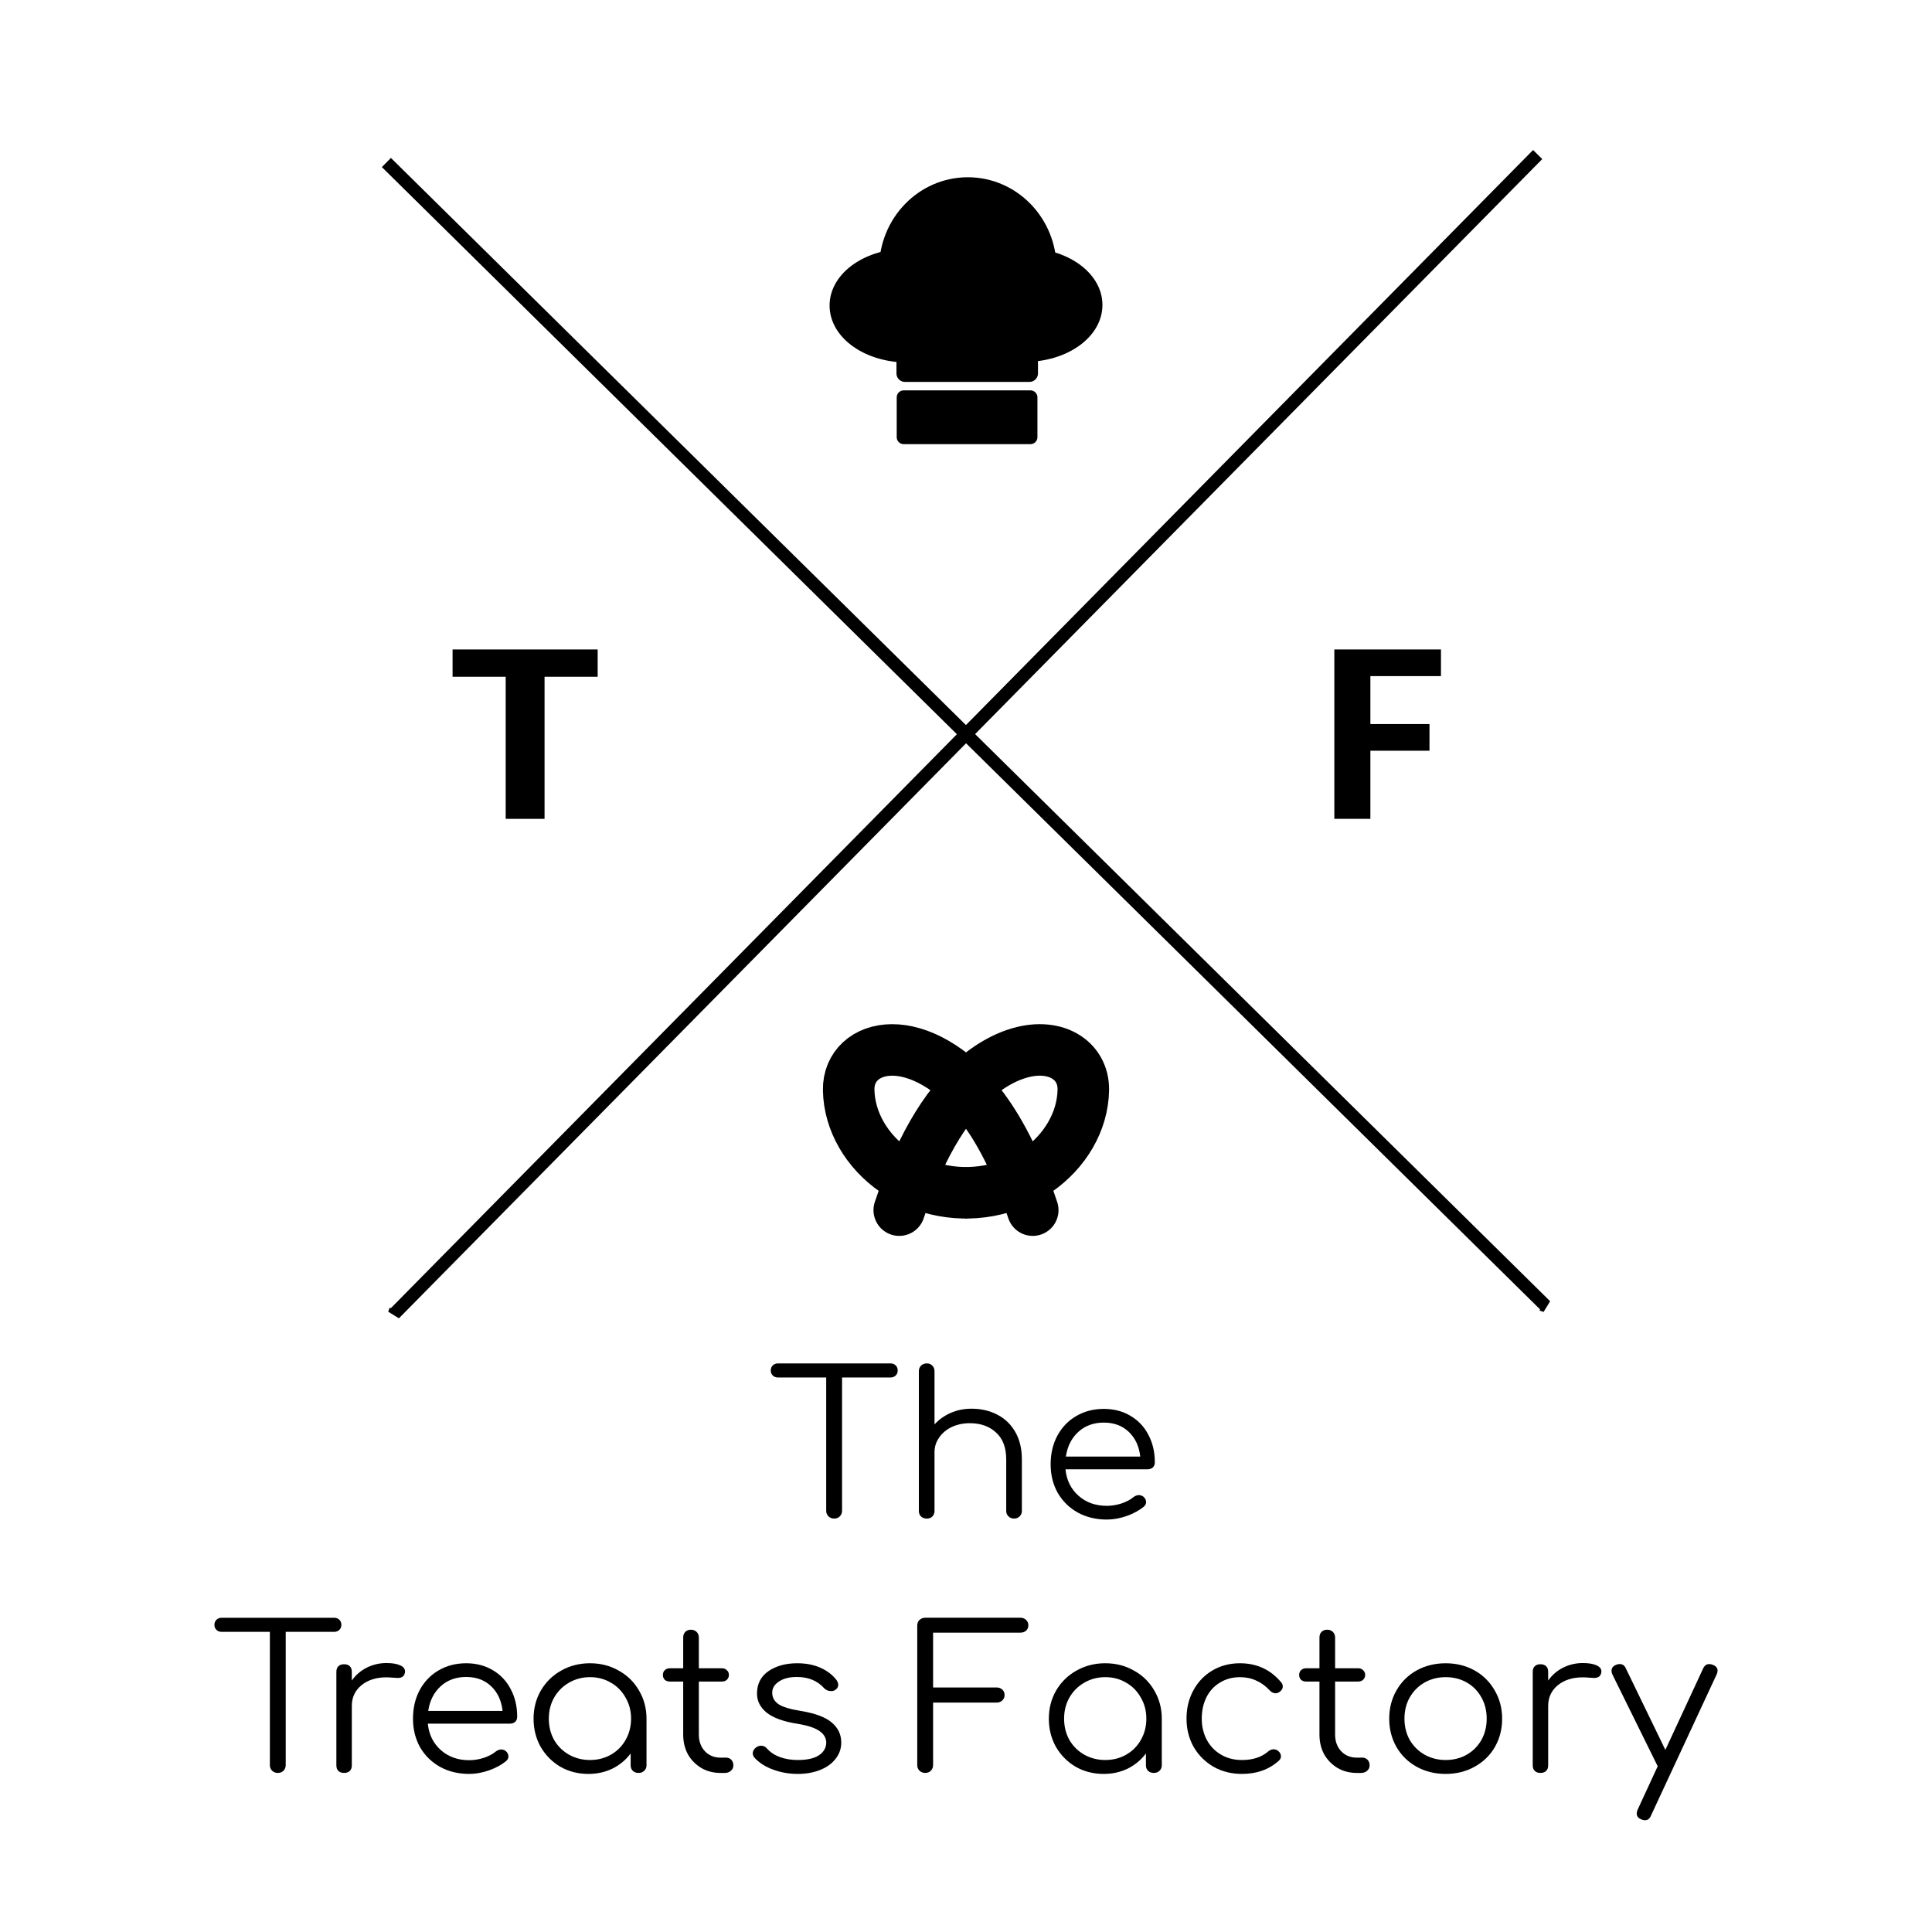
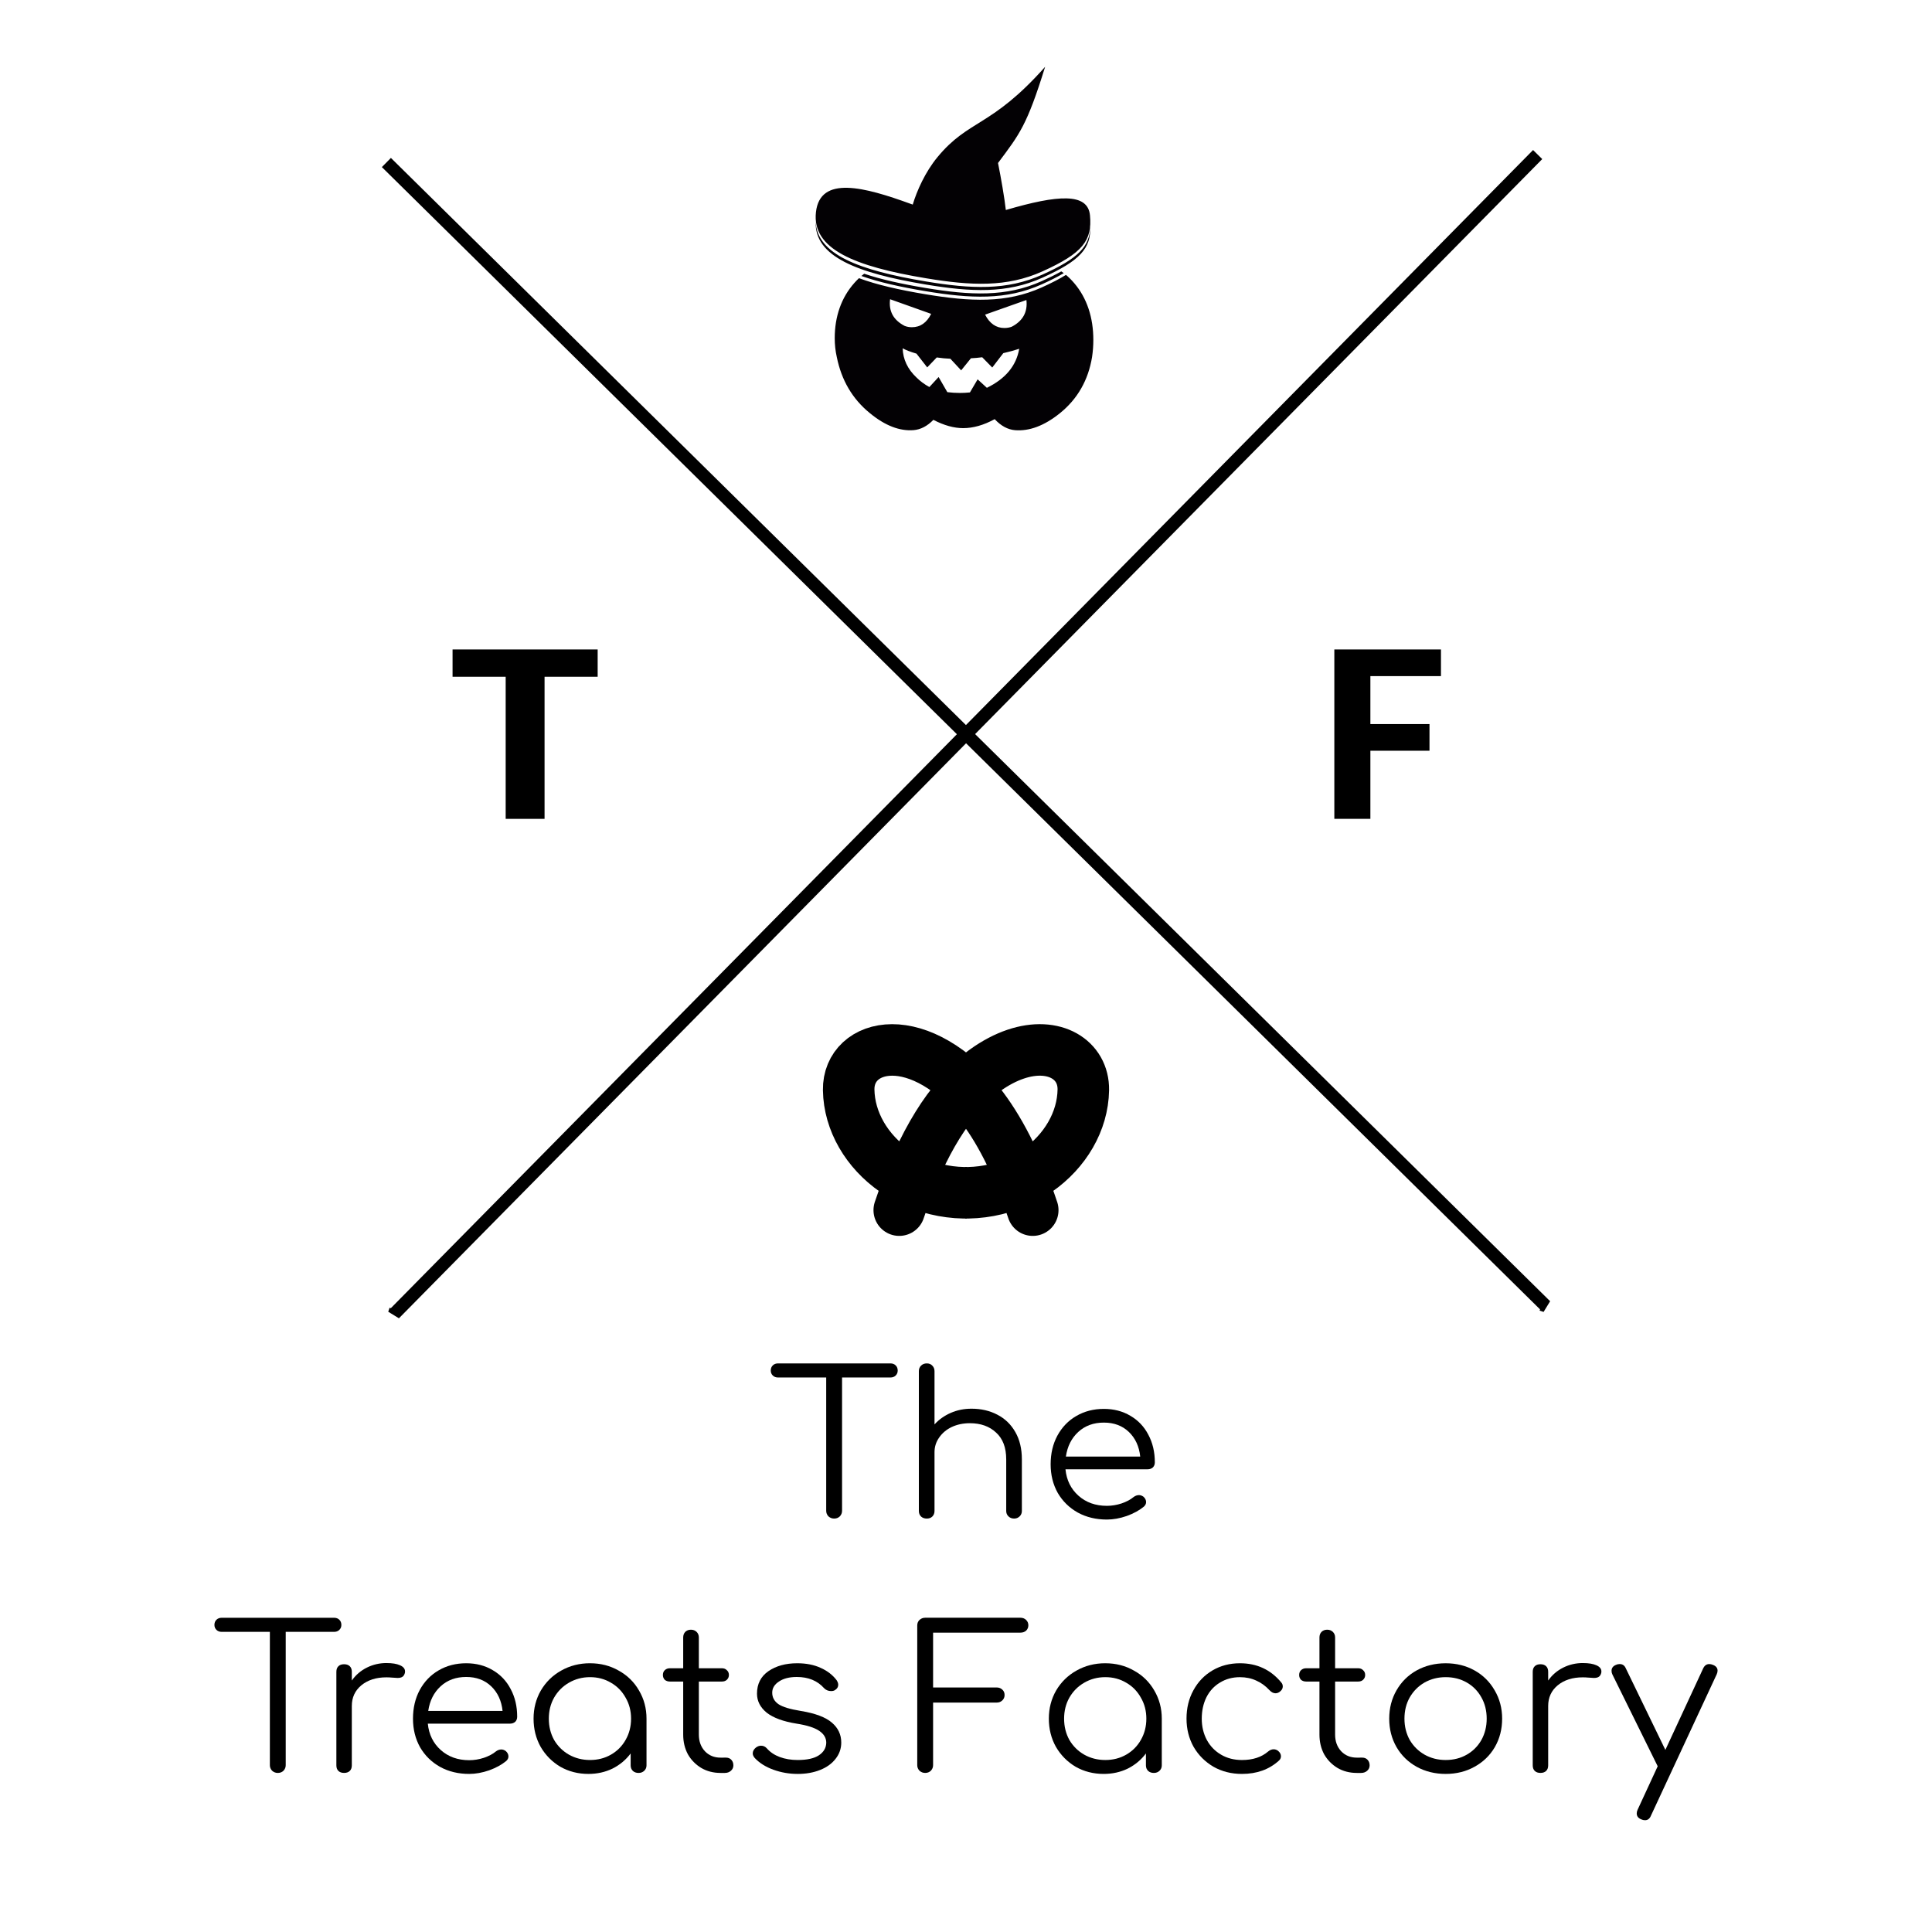
<svg xmlns="http://www.w3.org/2000/svg" version="1.1" id="svg3802" width="150" height="150" viewBox="0 0 150 150">
  <defs id="defs3806">
    <clipPath clipPathUnits="userSpaceOnUse" id="clipPath31">
      <rect id="rect33" width="13" height="16.742" x="25.337" y="6.258" style="stroke-width:1.073" />
    </clipPath>
+     <clipPath clipPathUnits="userSpaceOnUse" id="clipPath31-5">
+       <rect id="rect33-2" width="13" height="16.742" x="25.337" y="6.258" style="stroke-width:1.073" />
+     </clipPath>
+     <clipPath clipPathUnits="userSpaceOnUse" id="clipPath2063">
+       <rect id="rect2061" width="13" height="16.742" x="25.337" y="6.258" style="stroke-width:1.073" />
+     </clipPath>
+     <clipPath clipPathUnits="userSpaceOnUse" id="clipPath31-5-8">
+       <rect id="rect33-2-4" width="13" height="16.742" x="25.337" y="6.258" style="stroke-width:1.073" />
+     </clipPath>
+     <clipPath clipPathUnits="userSpaceOnUse" id="clipPath2176">
+       <rect id="rect2174" width="13" height="16.742" x="25.337" y="6.258" style="stroke-width:1.073" />
+     </clipPath>
  </defs>
  <g id="g4612" transform="translate(-5.069361,3.443044)">
-     <g id="g872" transform="translate(0,6.5)">
-       <g aria-label="F" transform="scale(1.034566,0.9665893)" style="font-style:normal;font-weight:normal;font-size:20.984px;line-height:1.25;font-family:sans-serif;letter-spacing:0px;word-spacing:0px;fill:#000000;fill-opacity:1;stroke:none;stroke-width:0.525" id="text3820">
-         <path d="m 113.038,41.88 v 2.141 h -5.297 v 3.852 h 4.436 v 2.141 h -4.436 v 5.471 h -2.705 V 41.88 Z" style="font-style:normal;font-variant:normal;font-weight:bold;font-stretch:normal;font-family:carlito;-inkscape-font-specification:'carlito Bold';stroke-width:0.525" id="path2913" />
-       </g>
-       <g aria-label="T" transform="scale(1.078473,0.9272372)" style="font-style:normal;font-weight:normal;font-size:21.874px;line-height:1.25;font-family:sans-serif;letter-spacing:0px;word-spacing:0px;fill:#000000;fill-opacity:1;stroke:none;stroke-width:0.547" id="text3824">
-         <path d="m 47.727,43.658 v 2.286 H 43.903 V 57.841 H 41.105 V 45.943 h -3.824 v -2.286 z" style="font-style:normal;font-variant:normal;font-weight:bold;font-stretch:normal;font-family:carlito;-inkscape-font-specification:'carlito Bold';stroke-width:0.547" id="path2916" />
-       </g>
-       <g id="g3859" transform="translate(4.587427,-28.3879)">
-         <g id="g3854">
-           <path style="fill:none;stroke:#000000;stroke-width:1px;stroke-linecap:butt;stroke-linejoin:miter;stroke-opacity:1" d="m 30.481,31.062 90.002,88.766 -0.309,-0.103" id="path3845" />
-         </g>
-         <path style="fill:none;stroke:#000000;stroke-width:1px;stroke-linecap:butt;stroke-linejoin:miter;stroke-opacity:1" d="m 119.865,30.444 -88.766,90.002 0.103,-0.309" id="path3847" />
-       </g>
-       <g id="g48" transform="translate(72.99598,61.26997)" style="fill:none;stroke:#000000;stroke-width:4;stroke-linecap:round;stroke-linejoin:round;stroke-miterlimit:4;stroke-dasharray:none;stroke-opacity:1">
-         <path transform="translate(-18.34601,1.741884)" clip-path="url(#clipPath31)" id="path3873" d="m 19.602,21 c 5.805,-15.177 15,-14 14.926,-9.336 -0.078,4.904 -5.508,9.262 -11.801,7.649 C 20.608,18.77 14.447,15.35 15.998,11.737 17.602,8 25.602,6 30.602,21" style="fill:none;stroke:#000000;stroke-width:4;stroke-linecap:round;stroke-linejoin:round;stroke-miterlimit:4;stroke-dasharray:none;stroke-opacity:1" />
-         <path transform="matrix(-1,0,0,1,32.49279,1.74175)" style="fill:none;stroke:#000000;stroke-width:4;stroke-linecap:round;stroke-linejoin:round;stroke-miterlimit:4;stroke-dasharray:none;stroke-opacity:1" d="m 19.602,21 c 1.296,-3.389 2.762,-5.963 4.255,-7.864 5.194,-6.613 10.728,-5.094 10.671,-1.472 -0.078,4.904 -5.508,9.262 -11.801,7.649 -2.119,-0.543 -8.28,-3.963 -6.729,-7.576 0.697,-1.624 2.602,-2.92 4.944,-2.635 1.086,0.132 2.267,0.604 3.464,1.542 2.161,1.692 4.377,4.899 6.196,10.356" id="path35" clip-path="url(#clipPath31)" />
-       </g>
-       <g id="g888" transform="translate(3.656813,73.55105)">
-         <path style="fill:#000000;stroke:#000000;stroke-width:1.081;stroke-linecap:round;stroke-linejoin:round;stroke-miterlimit:0;stroke-dasharray:none;stroke-opacity:1" d="m 71.574,-52.645 h 9.844 v 3.094 h -9.844 z" id="rect860" />
-         <g id="g880">
-           <path style="fill:#000000;fill-opacity:1;stroke:#000000;stroke-width:1.701;stroke-linecap:round;stroke-linejoin:round;stroke-miterlimit:0;stroke-dasharray:none;stroke-opacity:1" d="m 82.595,-62.645 a 6.04,6.237 0 0 1 -6.04,6.237 6.04,6.237 0 0 1 -6.04,-6.237 6.04,6.237 0 0 1 6.04,-6.237 6.04,6.237 0 0 1 6.04,6.237 z" id="path868" />
-           <path style="fill:#000000;fill-opacity:1;stroke:#000000;stroke-width:1.515;stroke-linecap:round;stroke-linejoin:round;stroke-miterlimit:0;stroke-dasharray:none;stroke-opacity:1" d="m 77.144,-59.773 a 5.283,3.666 0 0 1 -5.283,3.666 5.283,3.666 0 0 1 -5.283,-3.666 5.283,3.666 0 0 1 5.283,-3.666 5.283,3.666 0 0 1 5.283,3.666 z" id="path870" />
-           <path style="fill:#000000;fill-opacity:1;stroke:#000000;stroke-width:1.515;stroke-linecap:round;stroke-linejoin:round;stroke-miterlimit:0;stroke-dasharray:none;stroke-opacity:1" d="m 86.248,-59.818 a 5.283,3.666 0 0 1 -5.283,3.666 5.283,3.666 0 0 1 -5.283,-3.666 5.283,3.666 0 0 1 5.283,-3.666 5.283,3.666 0 0 1 5.283,3.666 z" id="ellipse872" />
-           <path style="fill:#000000;fill-opacity:1;stroke:#000000;stroke-width:1.314;stroke-linecap:round;stroke-linejoin:round;stroke-miterlimit:0;stroke-dasharray:none;stroke-opacity:1" d="m 71.671,-58.52 h 9.672 v 4.019 h -9.672 z" id="rect874" />
-         </g>
-       </g>
-     </g>
    <g aria-label="The Treats Factory" transform="scale(1.011093,0.989029)" style="font-style:normal;font-weight:normal;font-size:15.595px;line-height:1.25;font-family:sans-serif;letter-spacing:0px;word-spacing:0px;fill:#000000;fill-opacity:1;stroke:none;stroke-width:0.39" id="text852">
-       <path d="m 73.386,103.547 q 0.25,0 0.405,0.156 0.156,0.156 0.156,0.405 0,0.234 -0.156,0.39 -0.156,0.156 -0.405,0.156 h -3.712 v 10.465 q 0,0.25 -0.172,0.437 -0.172,0.172 -0.437,0.172 -0.25,0 -0.437,-0.172 -0.172,-0.187 -0.172,-0.437 V 104.654 h -3.696 q -0.25,0 -0.405,-0.156 -0.156,-0.156 -0.156,-0.39 0,-0.25 0.156,-0.405 0.156,-0.156 0.405,-0.156 z" style="font-style:normal;font-variant:normal;font-weight:normal;font-stretch:normal;font-family:Comfortaa;-inkscape-font-specification:Comfortaa;text-align:center;text-anchor:middle;stroke-width:0.39" id="path3674" />
-       <path d="m 79.613,107.103 q 1.107,0 1.981,0.468 0.889,0.468 1.388,1.372 0.499,0.889 0.499,2.137 v 4.055 q 0,0.25 -0.172,0.421 -0.172,0.172 -0.421,0.172 -0.265,0 -0.437,-0.172 -0.172,-0.172 -0.172,-0.421 v -4.055 q 0,-1.388 -0.78,-2.105 -0.764,-0.733 -2.012,-0.733 -0.764,0 -1.388,0.296 -0.608,0.296 -0.967,0.827 -0.359,0.515 -0.359,1.154 v 4.616 q 0,0.265 -0.172,0.437 -0.156,0.156 -0.421,0.156 -0.265,0 -0.437,-0.156 -0.172,-0.172 -0.172,-0.437 v -10.979 q 0,-0.265 0.172,-0.437 0.172,-0.172 0.437,-0.172 0.265,0 0.421,0.172 0.172,0.172 0.172,0.437 v 4.18 q 0.515,-0.577 1.248,-0.905 0.733,-0.328 1.591,-0.328 z" style="font-style:normal;font-variant:normal;font-weight:normal;font-stretch:normal;font-family:Comfortaa;-inkscape-font-specification:Comfortaa;text-align:center;text-anchor:middle;stroke-width:0.39" id="path3676" />
-       <path d="m 89.777,107.118 q 1.154,0 2.043,0.546 0.889,0.53 1.372,1.482 0.499,0.951 0.499,2.168 0,0.25 -0.156,0.405 -0.156,0.14 -0.405,0.14 h -6.301 q 0.125,1.279 0.998,2.074 0.873,0.795 2.183,0.795 0.561,0 1.123,-0.187 0.577,-0.203 0.92,-0.499 0.203,-0.156 0.421,-0.156 0.172,0 0.343,0.125 0.203,0.187 0.203,0.421 0,0.203 -0.172,0.359 -0.515,0.437 -1.31,0.733 -0.795,0.281 -1.528,0.281 -1.248,0 -2.23,-0.546 -0.983,-0.561 -1.544,-1.544 -0.546,-0.998 -0.546,-2.246 0,-1.263 0.515,-2.246 0.53,-0.998 1.45,-1.544 0.936,-0.561 2.121,-0.561 z m 0,1.076 q -1.185,0 -1.965,0.733 -0.78,0.733 -0.951,1.934 h 5.708 q -0.125,-1.201 -0.873,-1.934 -0.749,-0.733 -1.918,-0.733 z" style="font-style:normal;font-variant:normal;font-weight:normal;font-stretch:normal;font-family:Comfortaa;-inkscape-font-specification:Comfortaa;text-align:center;text-anchor:middle;stroke-width:0.39" id="path3678" />
-       <path d="m 30.666,123.515 q 0.25,0 0.405,0.156 0.156,0.156 0.156,0.405 0,0.234 -0.156,0.39 -0.156,0.156 -0.405,0.156 h -3.712 v 10.465 q 0,0.25 -0.172,0.437 -0.172,0.172 -0.437,0.172 -0.25,0 -0.437,-0.172 -0.172,-0.187 -0.172,-0.437 v -10.465 h -3.696 q -0.25,0 -0.405,-0.156 -0.156,-0.156 -0.156,-0.39 0,-0.25 0.156,-0.405 0.156,-0.156 0.405,-0.156 z" style="font-style:normal;font-variant:normal;font-weight:normal;font-stretch:normal;font-family:Comfortaa;-inkscape-font-specification:Comfortaa;text-align:center;text-anchor:middle;stroke-width:0.39" id="path3680" />
-       <path d="m 34.696,127.07 q 0.655,0 1.029,0.172 0.39,0.172 0.39,0.483 0,0.094 -0.016,0.14 -0.062,0.218 -0.203,0.296 -0.125,0.078 -0.359,0.078 -0.14,0 -0.483,-0.031 -0.125,-0.016 -0.374,-0.016 -1.17,0 -1.918,0.624 -0.733,0.624 -0.733,1.622 v 4.663 q 0,0.281 -0.156,0.437 -0.156,0.156 -0.437,0.156 -0.281,0 -0.437,-0.156 -0.156,-0.156 -0.156,-0.437 v -7.345 q 0,-0.281 0.156,-0.437 0.156,-0.156 0.437,-0.156 0.281,0 0.437,0.156 0.156,0.156 0.156,0.437 v 0.686 q 0.452,-0.655 1.154,-1.014 0.702,-0.359 1.513,-0.359 z" style="font-style:normal;font-variant:normal;font-weight:normal;font-stretch:normal;font-family:Comfortaa;-inkscape-font-specification:Comfortaa;text-align:center;text-anchor:middle;stroke-width:0.39" id="path3682" />
-       <path d="m 40.813,127.086 q 1.154,0 2.043,0.546 0.889,0.53 1.372,1.482 0.499,0.951 0.499,2.168 0,0.25 -0.156,0.405 -0.156,0.14 -0.405,0.14 h -6.301 q 0.125,1.279 0.998,2.074 0.873,0.795 2.183,0.795 0.561,0 1.123,-0.187 0.577,-0.203 0.92,-0.499 0.203,-0.156 0.421,-0.156 0.172,0 0.343,0.125 0.203,0.187 0.203,0.421 0,0.203 -0.172,0.359 -0.515,0.437 -1.31,0.733 -0.795,0.281 -1.528,0.281 -1.248,0 -2.23,-0.546 -0.983,-0.561 -1.544,-1.544 -0.546,-0.998 -0.546,-2.246 0,-1.263 0.515,-2.246 0.53,-0.998 1.45,-1.544 0.936,-0.561 2.121,-0.561 z m 0,1.076 q -1.185,0 -1.965,0.733 -0.78,0.733 -0.951,1.934 h 5.708 q -0.125,-1.201 -0.873,-1.934 -0.749,-0.733 -1.918,-0.733 z" style="font-style:normal;font-variant:normal;font-weight:normal;font-stretch:normal;font-family:Comfortaa;-inkscape-font-specification:Comfortaa;text-align:center;text-anchor:middle;stroke-width:0.39" id="path3684" />
-       <path d="m 50.322,127.086 q 1.216,0 2.199,0.577 0.998,0.561 1.56,1.56 0.577,0.998 0.577,2.215 v 3.665 q 0,0.25 -0.172,0.421 -0.172,0.172 -0.437,0.172 -0.265,0 -0.437,-0.156 -0.172,-0.172 -0.172,-0.437 v -0.936 q -0.546,0.749 -1.388,1.185 -0.842,0.421 -1.856,0.421 -1.185,0 -2.152,-0.561 -0.951,-0.577 -1.513,-1.56 -0.546,-0.998 -0.546,-2.215 0,-1.216 0.561,-2.215 0.577,-0.998 1.56,-1.56 0.998,-0.577 2.215,-0.577 z m 0,7.595 q 0.889,0 1.606,-0.421 0.717,-0.421 1.123,-1.154 0.421,-0.749 0.421,-1.669 0,-0.92 -0.421,-1.653 -0.405,-0.749 -1.123,-1.17 -0.717,-0.437 -1.606,-0.437 -0.889,0 -1.622,0.437 -0.717,0.421 -1.138,1.17 -0.405,0.733 -0.405,1.653 0,0.92 0.405,1.669 0.421,0.733 1.138,1.154 0.733,0.421 1.622,0.421 z" style="font-style:normal;font-variant:normal;font-weight:normal;font-stretch:normal;font-family:Comfortaa;-inkscape-font-specification:Comfortaa;text-align:center;text-anchor:middle;stroke-width:0.39" id="path3686" />
-       <path d="m 60.767,134.494 q 0.25,0 0.405,0.172 0.156,0.172 0.156,0.437 0,0.25 -0.187,0.421 -0.187,0.172 -0.468,0.172 h -0.328 q -0.827,0 -1.482,-0.39 -0.655,-0.405 -1.029,-1.076 -0.359,-0.686 -0.359,-1.544 v -4.164 h -1.014 q -0.25,0 -0.405,-0.14 -0.14,-0.156 -0.14,-0.374 0,-0.234 0.14,-0.374 0.156,-0.156 0.405,-0.156 h 1.014 v -2.417 q 0,-0.265 0.156,-0.437 0.172,-0.172 0.437,-0.172 0.265,0 0.437,0.172 0.172,0.172 0.172,0.437 v 2.417 h 1.762 q 0.25,0 0.39,0.156 0.156,0.14 0.156,0.374 0,0.218 -0.156,0.374 -0.14,0.14 -0.39,0.14 h -1.762 v 4.164 q 0,0.795 0.468,1.31 0.468,0.499 1.201,0.499 z" style="font-style:normal;font-variant:normal;font-weight:normal;font-stretch:normal;font-family:Comfortaa;-inkscape-font-specification:Comfortaa;text-align:center;text-anchor:middle;stroke-width:0.39" id="path3688" />
-       <path d="m 66.262,135.773 q -0.967,0 -1.856,-0.328 -0.889,-0.328 -1.435,-0.92 -0.156,-0.187 -0.156,-0.359 0,-0.265 0.25,-0.468 0.187,-0.14 0.39,-0.14 0.265,0 0.452,0.218 0.374,0.437 0.983,0.671 0.624,0.234 1.372,0.234 1.092,0 1.638,-0.374 0.546,-0.374 0.561,-0.983 0,-0.561 -0.546,-0.936 -0.546,-0.374 -1.731,-0.561 -1.528,-0.25 -2.293,-0.858 -0.749,-0.624 -0.749,-1.497 0,-1.138 0.873,-1.762 0.889,-0.624 2.215,-0.624 1.029,0 1.793,0.359 0.764,0.343 1.232,0.967 0.125,0.203 0.125,0.359 0,0.265 -0.25,0.421 -0.109,0.078 -0.296,0.078 -0.328,0 -0.546,-0.234 -0.764,-0.873 -2.09,-0.873 -0.858,0 -1.372,0.359 -0.515,0.343 -0.515,0.873 0,0.561 0.483,0.905 0.483,0.328 1.715,0.53 1.669,0.281 2.386,0.92 0.717,0.624 0.717,1.56 0,0.717 -0.437,1.279 -0.421,0.561 -1.185,0.873 -0.764,0.312 -1.731,0.312 z" style="font-style:normal;font-variant:normal;font-weight:normal;font-stretch:normal;font-family:Comfortaa;-inkscape-font-specification:Comfortaa;text-align:center;text-anchor:middle;stroke-width:0.39" id="path3690" />
-       <path d="m 76.056,135.695 q -0.25,0 -0.437,-0.172 -0.172,-0.187 -0.172,-0.437 v -10.964 q 0,-0.265 0.172,-0.437 0.187,-0.172 0.437,-0.172 h 7.314 q 0.265,0 0.437,0.172 0.172,0.172 0.172,0.421 0,0.25 -0.172,0.421 -0.172,0.156 -0.437,0.156 h -6.706 v 4.304 h 4.881 q 0.265,0 0.437,0.172 0.172,0.156 0.172,0.421 0,0.25 -0.172,0.421 -0.172,0.172 -0.437,0.172 h -4.881 v 4.913 q 0,0.25 -0.172,0.437 -0.172,0.172 -0.437,0.172 z" style="font-style:normal;font-variant:normal;font-weight:normal;font-stretch:normal;font-family:Comfortaa;-inkscape-font-specification:Comfortaa;text-align:center;text-anchor:middle;stroke-width:0.39" id="path3692" />
-       <path d="m 89.889,127.086 q 1.216,0 2.199,0.577 0.998,0.561 1.56,1.56 0.577,0.998 0.577,2.215 v 3.665 q 0,0.25 -0.172,0.421 -0.172,0.172 -0.437,0.172 -0.265,0 -0.437,-0.156 -0.172,-0.172 -0.172,-0.437 v -0.936 q -0.546,0.749 -1.388,1.185 -0.842,0.421 -1.856,0.421 -1.185,0 -2.152,-0.561 -0.951,-0.577 -1.513,-1.56 -0.546,-0.998 -0.546,-2.215 0,-1.216 0.561,-2.215 0.577,-0.998 1.56,-1.56 0.998,-0.577 2.215,-0.577 z m 0,7.595 q 0.889,0 1.606,-0.421 0.717,-0.421 1.123,-1.154 0.421,-0.749 0.421,-1.669 0,-0.92 -0.421,-1.653 -0.405,-0.749 -1.123,-1.17 -0.717,-0.437 -1.606,-0.437 -0.889,0 -1.622,0.437 -0.717,0.421 -1.138,1.17 -0.405,0.733 -0.405,1.653 0,0.92 0.405,1.669 0.421,0.733 1.138,1.154 0.733,0.421 1.622,0.421 z" style="font-style:normal;font-variant:normal;font-weight:normal;font-stretch:normal;font-family:Comfortaa;-inkscape-font-specification:Comfortaa;text-align:center;text-anchor:middle;stroke-width:0.39" id="path3694" />
-       <path d="m 100.381,135.773 q -1.216,0 -2.183,-0.561 -0.967,-0.577 -1.528,-1.56 -0.546,-0.998 -0.546,-2.215 0,-1.248 0.53,-2.23 0.53,-0.998 1.466,-1.56 0.936,-0.561 2.105,-0.561 1.949,0 3.166,1.497 0.125,0.14 0.125,0.328 0,0.25 -0.265,0.437 -0.14,0.094 -0.296,0.094 -0.234,0 -0.452,-0.234 -0.468,-0.515 -1.029,-0.764 -0.561,-0.265 -1.248,-0.265 -0.858,0 -1.528,0.421 -0.671,0.405 -1.045,1.154 -0.359,0.749 -0.359,1.684 0,0.92 0.39,1.669 0.39,0.733 1.092,1.154 0.702,0.421 1.606,0.421 1.248,0 2.012,-0.671 0.203,-0.172 0.421,-0.172 0.187,0 0.343,0.125 0.218,0.187 0.218,0.421 0,0.203 -0.156,0.343 -1.123,1.045 -2.838,1.045 z" style="font-style:normal;font-variant:normal;font-weight:normal;font-stretch:normal;font-family:Comfortaa;-inkscape-font-specification:Comfortaa;text-align:center;text-anchor:middle;stroke-width:0.39" id="path3696" />
-       <path d="m 109.624,134.494 q 0.25,0 0.405,0.172 0.156,0.172 0.156,0.437 0,0.25 -0.187,0.421 -0.187,0.172 -0.468,0.172 h -0.328 q -0.827,0 -1.482,-0.39 -0.655,-0.405 -1.029,-1.076 -0.359,-0.686 -0.359,-1.544 v -4.164 h -1.014 q -0.25,0 -0.405,-0.14 -0.14,-0.156 -0.14,-0.374 0,-0.234 0.14,-0.374 0.156,-0.156 0.405,-0.156 h 1.014 v -2.417 q 0,-0.265 0.156,-0.437 0.172,-0.172 0.437,-0.172 0.265,0 0.437,0.172 0.172,0.172 0.172,0.437 v 2.417 h 1.762 q 0.25,0 0.39,0.156 0.156,0.14 0.156,0.374 0,0.218 -0.156,0.374 -0.14,0.14 -0.39,0.14 h -1.762 v 4.164 q 0,0.795 0.468,1.31 0.468,0.499 1.201,0.499 z" style="font-style:normal;font-variant:normal;font-weight:normal;font-stretch:normal;font-family:Comfortaa;-inkscape-font-specification:Comfortaa;text-align:center;text-anchor:middle;stroke-width:0.39" id="path3698" />
-       <path d="m 116.024,135.773 q -1.232,0 -2.23,-0.561 -0.983,-0.561 -1.544,-1.544 -0.561,-0.998 -0.561,-2.23 0,-1.232 0.561,-2.23 0.561,-0.998 1.544,-1.56 0.998,-0.561 2.23,-0.561 1.232,0 2.215,0.561 0.983,0.561 1.544,1.56 0.577,0.998 0.577,2.23 0,1.232 -0.561,2.23 -0.561,0.983 -1.56,1.544 -0.983,0.561 -2.215,0.561 z m 0,-1.092 q 0.905,0 1.622,-0.421 0.717,-0.421 1.123,-1.154 0.405,-0.749 0.405,-1.669 0,-0.936 -0.405,-1.669 -0.405,-0.749 -1.123,-1.17 -0.717,-0.421 -1.622,-0.421 -0.889,0 -1.622,0.421 -0.717,0.421 -1.138,1.17 -0.405,0.733 -0.405,1.669 0,0.92 0.405,1.669 0.421,0.733 1.138,1.154 0.733,0.421 1.622,0.421 z" style="font-style:normal;font-variant:normal;font-weight:normal;font-stretch:normal;font-family:Comfortaa;-inkscape-font-specification:Comfortaa;text-align:center;text-anchor:middle;stroke-width:0.39" id="path3700" />
-       <path d="m 126.562,127.07 q 0.655,0 1.029,0.172 0.39,0.172 0.39,0.483 0,0.094 -0.016,0.14 -0.062,0.218 -0.203,0.296 -0.125,0.078 -0.359,0.078 -0.14,0 -0.483,-0.031 -0.125,-0.016 -0.374,-0.016 -1.17,0 -1.918,0.624 -0.733,0.624 -0.733,1.622 v 4.663 q 0,0.281 -0.156,0.437 -0.156,0.156 -0.437,0.156 -0.281,0 -0.437,-0.156 -0.156,-0.156 -0.156,-0.437 v -7.345 q 0,-0.281 0.156,-0.437 0.156,-0.156 0.437,-0.156 0.281,0 0.437,0.156 0.156,0.156 0.156,0.437 v 0.686 q 0.452,-0.655 1.154,-1.014 0.702,-0.359 1.513,-0.359 z" style="font-style:normal;font-variant:normal;font-weight:normal;font-stretch:normal;font-family:Comfortaa;-inkscape-font-specification:Comfortaa;text-align:center;text-anchor:middle;stroke-width:0.39" id="path3702" />
-       <path d="m 136.543,127.211 q 0.359,0.14 0.359,0.452 0,0.14 -0.062,0.281 l -5.053,11.104 q -0.14,0.359 -0.452,0.359 -0.156,0 -0.281,-0.062 -0.359,-0.14 -0.359,-0.468 0,-0.14 0.062,-0.281 l 1.544,-3.415 v -0.016 l -3.478,-7.205 q -0.062,-0.125 -0.062,-0.281 0,-0.328 0.343,-0.468 0.125,-0.062 0.281,-0.062 0.328,0 0.468,0.328 l 3.041,6.41 2.901,-6.394 q 0.156,-0.343 0.468,-0.343 0.14,0 0.281,0.062 z" style="font-style:normal;font-variant:normal;font-weight:normal;font-stretch:normal;font-family:Comfortaa;-inkscape-font-specification:Comfortaa;text-align:center;text-anchor:middle;stroke-width:0.39" id="path3704" />
+       <path d="m 73.386,103.547 q 0.25,0 0.405,0.156 0.156,0.156 0.156,0.405 0,0.234 -0.156,0.39 -0.156,0.156 -0.405,0.156 h -3.712 v 10.465 q 0,0.25 -0.172,0.437 -0.172,0.172 -0.437,0.172 -0.25,0 -0.437,-0.172 -0.172,-0.187 -0.172,-0.437 V 104.654 h -3.696 q -0.25,0 -0.405,-0.156 -0.156,-0.156 -0.156,-0.39 0,-0.25 0.156,-0.405 0.156,-0.156 0.405,-0.156 z" style="font-style:normal;font-variant:normal;font-weight:normal;font-stretch:normal;font-family:Comfortaa;-inkscape-font-specification:Comfortaa;text-align:center;text-anchor:middle;stroke-width:0.39" id="path96" />
+       <path d="m 79.613,107.103 q 1.107,0 1.981,0.468 0.889,0.468 1.388,1.372 0.499,0.889 0.499,2.137 v 4.055 q 0,0.25 -0.172,0.421 -0.172,0.172 -0.421,0.172 -0.265,0 -0.437,-0.172 -0.172,-0.172 -0.172,-0.421 v -4.055 q 0,-1.388 -0.78,-2.105 -0.764,-0.733 -2.012,-0.733 -0.764,0 -1.388,0.296 -0.608,0.296 -0.967,0.827 -0.359,0.515 -0.359,1.154 v 4.616 q 0,0.265 -0.172,0.437 -0.156,0.156 -0.421,0.156 -0.265,0 -0.437,-0.156 -0.172,-0.172 -0.172,-0.437 v -10.979 q 0,-0.265 0.172,-0.437 0.172,-0.172 0.437,-0.172 0.265,0 0.421,0.172 0.172,0.172 0.172,0.437 v 4.18 q 0.515,-0.577 1.248,-0.905 0.733,-0.328 1.591,-0.328 z" style="font-style:normal;font-variant:normal;font-weight:normal;font-stretch:normal;font-family:Comfortaa;-inkscape-font-specification:Comfortaa;text-align:center;text-anchor:middle;stroke-width:0.39" id="path98" />
+       <path d="m 89.777,107.118 q 1.154,0 2.043,0.546 0.889,0.53 1.372,1.482 0.499,0.951 0.499,2.168 0,0.25 -0.156,0.405 -0.156,0.14 -0.405,0.14 h -6.301 q 0.125,1.279 0.998,2.074 0.873,0.795 2.183,0.795 0.561,0 1.123,-0.187 0.577,-0.203 0.92,-0.499 0.203,-0.156 0.421,-0.156 0.172,0 0.343,0.125 0.203,0.187 0.203,0.421 0,0.203 -0.172,0.359 -0.515,0.437 -1.31,0.733 -0.795,0.281 -1.528,0.281 -1.248,0 -2.23,-0.546 -0.983,-0.561 -1.544,-1.544 -0.546,-0.998 -0.546,-2.246 0,-1.263 0.515,-2.246 0.53,-0.998 1.45,-1.544 0.936,-0.561 2.121,-0.561 z m 0,1.076 q -1.185,0 -1.965,0.733 -0.78,0.733 -0.951,1.934 h 5.708 q -0.125,-1.201 -0.873,-1.934 -0.749,-0.733 -1.918,-0.733 z" style="font-style:normal;font-variant:normal;font-weight:normal;font-stretch:normal;font-family:Comfortaa;-inkscape-font-specification:Comfortaa;text-align:center;text-anchor:middle;stroke-width:0.39" id="path100" />
+       <path d="m 30.666,123.515 q 0.25,0 0.405,0.156 0.156,0.156 0.156,0.405 0,0.234 -0.156,0.39 -0.156,0.156 -0.405,0.156 h -3.712 v 10.465 q 0,0.25 -0.172,0.437 -0.172,0.172 -0.437,0.172 -0.25,0 -0.437,-0.172 -0.172,-0.187 -0.172,-0.437 v -10.465 h -3.696 q -0.25,0 -0.405,-0.156 -0.156,-0.156 -0.156,-0.39 0,-0.25 0.156,-0.405 0.156,-0.156 0.405,-0.156 z" style="font-style:normal;font-variant:normal;font-weight:normal;font-stretch:normal;font-family:Comfortaa;-inkscape-font-specification:Comfortaa;text-align:center;text-anchor:middle;stroke-width:0.39" id="path102" />
+       <path d="m 34.696,127.07 q 0.655,0 1.029,0.172 0.39,0.172 0.39,0.483 0,0.094 -0.016,0.14 -0.062,0.218 -0.203,0.296 -0.125,0.078 -0.359,0.078 -0.14,0 -0.483,-0.031 -0.125,-0.016 -0.374,-0.016 -1.17,0 -1.918,0.624 -0.733,0.624 -0.733,1.622 v 4.663 q 0,0.281 -0.156,0.437 -0.156,0.156 -0.437,0.156 -0.281,0 -0.437,-0.156 -0.156,-0.156 -0.156,-0.437 v -7.345 q 0,-0.281 0.156,-0.437 0.156,-0.156 0.437,-0.156 0.281,0 0.437,0.156 0.156,0.156 0.156,0.437 v 0.686 q 0.452,-0.655 1.154,-1.014 0.702,-0.359 1.513,-0.359 z" style="font-style:normal;font-variant:normal;font-weight:normal;font-stretch:normal;font-family:Comfortaa;-inkscape-font-specification:Comfortaa;text-align:center;text-anchor:middle;stroke-width:0.39" id="path104" />
+       <path d="m 40.813,127.086 q 1.154,0 2.043,0.546 0.889,0.53 1.372,1.482 0.499,0.951 0.499,2.168 0,0.25 -0.156,0.405 -0.156,0.14 -0.405,0.14 h -6.301 q 0.125,1.279 0.998,2.074 0.873,0.795 2.183,0.795 0.561,0 1.123,-0.187 0.577,-0.203 0.92,-0.499 0.203,-0.156 0.421,-0.156 0.172,0 0.343,0.125 0.203,0.187 0.203,0.421 0,0.203 -0.172,0.359 -0.515,0.437 -1.31,0.733 -0.795,0.281 -1.528,0.281 -1.248,0 -2.23,-0.546 -0.983,-0.561 -1.544,-1.544 -0.546,-0.998 -0.546,-2.246 0,-1.263 0.515,-2.246 0.53,-0.998 1.45,-1.544 0.936,-0.561 2.121,-0.561 z m 0,1.076 q -1.185,0 -1.965,0.733 -0.78,0.733 -0.951,1.934 h 5.708 q -0.125,-1.201 -0.873,-1.934 -0.749,-0.733 -1.918,-0.733 z" style="font-style:normal;font-variant:normal;font-weight:normal;font-stretch:normal;font-family:Comfortaa;-inkscape-font-specification:Comfortaa;text-align:center;text-anchor:middle;stroke-width:0.39" id="path106" />
+       <path d="m 50.322,127.086 q 1.216,0 2.199,0.577 0.998,0.561 1.56,1.56 0.577,0.998 0.577,2.215 v 3.665 q 0,0.25 -0.172,0.421 -0.172,0.172 -0.437,0.172 -0.265,0 -0.437,-0.156 -0.172,-0.172 -0.172,-0.437 v -0.936 q -0.546,0.749 -1.388,1.185 -0.842,0.421 -1.856,0.421 -1.185,0 -2.152,-0.561 -0.951,-0.577 -1.513,-1.56 -0.546,-0.998 -0.546,-2.215 0,-1.216 0.561,-2.215 0.577,-0.998 1.56,-1.56 0.998,-0.577 2.215,-0.577 z m 0,7.595 q 0.889,0 1.606,-0.421 0.717,-0.421 1.123,-1.154 0.421,-0.749 0.421,-1.669 0,-0.92 -0.421,-1.653 -0.405,-0.749 -1.123,-1.17 -0.717,-0.437 -1.606,-0.437 -0.889,0 -1.622,0.437 -0.717,0.421 -1.138,1.17 -0.405,0.733 -0.405,1.653 0,0.92 0.405,1.669 0.421,0.733 1.138,1.154 0.733,0.421 1.622,0.421 z" style="font-style:normal;font-variant:normal;font-weight:normal;font-stretch:normal;font-family:Comfortaa;-inkscape-font-specification:Comfortaa;text-align:center;text-anchor:middle;stroke-width:0.39" id="path108" />
+       <path d="m 60.767,134.494 q 0.25,0 0.405,0.172 0.156,0.172 0.156,0.437 0,0.25 -0.187,0.421 -0.187,0.172 -0.468,0.172 h -0.328 q -0.827,0 -1.482,-0.39 -0.655,-0.405 -1.029,-1.076 -0.359,-0.686 -0.359,-1.544 v -4.164 h -1.014 q -0.25,0 -0.405,-0.14 -0.14,-0.156 -0.14,-0.374 0,-0.234 0.14,-0.374 0.156,-0.156 0.405,-0.156 h 1.014 v -2.417 q 0,-0.265 0.156,-0.437 0.172,-0.172 0.437,-0.172 0.265,0 0.437,0.172 0.172,0.172 0.172,0.437 v 2.417 h 1.762 q 0.25,0 0.39,0.156 0.156,0.14 0.156,0.374 0,0.218 -0.156,0.374 -0.14,0.14 -0.39,0.14 h -1.762 v 4.164 q 0,0.795 0.468,1.31 0.468,0.499 1.201,0.499 z" style="font-style:normal;font-variant:normal;font-weight:normal;font-stretch:normal;font-family:Comfortaa;-inkscape-font-specification:Comfortaa;text-align:center;text-anchor:middle;stroke-width:0.39" id="path110" />
+       <path d="m 66.262,135.773 q -0.967,0 -1.856,-0.328 -0.889,-0.328 -1.435,-0.92 -0.156,-0.187 -0.156,-0.359 0,-0.265 0.25,-0.468 0.187,-0.14 0.39,-0.14 0.265,0 0.452,0.218 0.374,0.437 0.983,0.671 0.624,0.234 1.372,0.234 1.092,0 1.638,-0.374 0.546,-0.374 0.561,-0.983 0,-0.561 -0.546,-0.936 -0.546,-0.374 -1.731,-0.561 -1.528,-0.25 -2.293,-0.858 -0.749,-0.624 -0.749,-1.497 0,-1.138 0.873,-1.762 0.889,-0.624 2.215,-0.624 1.029,0 1.793,0.359 0.764,0.343 1.232,0.967 0.125,0.203 0.125,0.359 0,0.265 -0.25,0.421 -0.109,0.078 -0.296,0.078 -0.328,0 -0.546,-0.234 -0.764,-0.873 -2.09,-0.873 -0.858,0 -1.372,0.359 -0.515,0.343 -0.515,0.873 0,0.561 0.483,0.905 0.483,0.328 1.715,0.53 1.669,0.281 2.386,0.92 0.717,0.624 0.717,1.56 0,0.717 -0.437,1.279 -0.421,0.561 -1.185,0.873 -0.764,0.312 -1.731,0.312 z" style="font-style:normal;font-variant:normal;font-weight:normal;font-stretch:normal;font-family:Comfortaa;-inkscape-font-specification:Comfortaa;text-align:center;text-anchor:middle;stroke-width:0.39" id="path112" />
+       <path d="m 76.056,135.695 q -0.25,0 -0.437,-0.172 -0.172,-0.187 -0.172,-0.437 v -10.964 q 0,-0.265 0.172,-0.437 0.187,-0.172 0.437,-0.172 h 7.314 q 0.265,0 0.437,0.172 0.172,0.172 0.172,0.421 0,0.25 -0.172,0.421 -0.172,0.156 -0.437,0.156 h -6.706 v 4.304 h 4.881 q 0.265,0 0.437,0.172 0.172,0.156 0.172,0.421 0,0.25 -0.172,0.421 -0.172,0.172 -0.437,0.172 h -4.881 v 4.913 q 0,0.25 -0.172,0.437 -0.172,0.172 -0.437,0.172 z" style="font-style:normal;font-variant:normal;font-weight:normal;font-stretch:normal;font-family:Comfortaa;-inkscape-font-specification:Comfortaa;text-align:center;text-anchor:middle;stroke-width:0.39" id="path114" />
+       <path d="m 89.889,127.086 q 1.216,0 2.199,0.577 0.998,0.561 1.56,1.56 0.577,0.998 0.577,2.215 v 3.665 q 0,0.25 -0.172,0.421 -0.172,0.172 -0.437,0.172 -0.265,0 -0.437,-0.156 -0.172,-0.172 -0.172,-0.437 v -0.936 q -0.546,0.749 -1.388,1.185 -0.842,0.421 -1.856,0.421 -1.185,0 -2.152,-0.561 -0.951,-0.577 -1.513,-1.56 -0.546,-0.998 -0.546,-2.215 0,-1.216 0.561,-2.215 0.577,-0.998 1.56,-1.56 0.998,-0.577 2.215,-0.577 z m 0,7.595 q 0.889,0 1.606,-0.421 0.717,-0.421 1.123,-1.154 0.421,-0.749 0.421,-1.669 0,-0.92 -0.421,-1.653 -0.405,-0.749 -1.123,-1.17 -0.717,-0.437 -1.606,-0.437 -0.889,0 -1.622,0.437 -0.717,0.421 -1.138,1.17 -0.405,0.733 -0.405,1.653 0,0.92 0.405,1.669 0.421,0.733 1.138,1.154 0.733,0.421 1.622,0.421 z" style="font-style:normal;font-variant:normal;font-weight:normal;font-stretch:normal;font-family:Comfortaa;-inkscape-font-specification:Comfortaa;text-align:center;text-anchor:middle;stroke-width:0.39" id="path116" />
+       <path d="m 100.381,135.773 q -1.216,0 -2.183,-0.561 -0.967,-0.577 -1.528,-1.56 -0.546,-0.998 -0.546,-2.215 0,-1.248 0.53,-2.23 0.53,-0.998 1.466,-1.56 0.936,-0.561 2.105,-0.561 1.949,0 3.166,1.497 0.125,0.14 0.125,0.328 0,0.25 -0.265,0.437 -0.14,0.094 -0.296,0.094 -0.234,0 -0.452,-0.234 -0.468,-0.515 -1.029,-0.764 -0.561,-0.265 -1.248,-0.265 -0.858,0 -1.528,0.421 -0.671,0.405 -1.045,1.154 -0.359,0.749 -0.359,1.684 0,0.92 0.39,1.669 0.39,0.733 1.092,1.154 0.702,0.421 1.606,0.421 1.248,0 2.012,-0.671 0.203,-0.172 0.421,-0.172 0.187,0 0.343,0.125 0.218,0.187 0.218,0.421 0,0.203 -0.156,0.343 -1.123,1.045 -2.838,1.045 z" style="font-style:normal;font-variant:normal;font-weight:normal;font-stretch:normal;font-family:Comfortaa;-inkscape-font-specification:Comfortaa;text-align:center;text-anchor:middle;stroke-width:0.39" id="path118" />
+       <path d="m 109.624,134.494 q 0.25,0 0.405,0.172 0.156,0.172 0.156,0.437 0,0.25 -0.187,0.421 -0.187,0.172 -0.468,0.172 h -0.328 q -0.827,0 -1.482,-0.39 -0.655,-0.405 -1.029,-1.076 -0.359,-0.686 -0.359,-1.544 v -4.164 h -1.014 q -0.25,0 -0.405,-0.14 -0.14,-0.156 -0.14,-0.374 0,-0.234 0.14,-0.374 0.156,-0.156 0.405,-0.156 h 1.014 v -2.417 q 0,-0.265 0.156,-0.437 0.172,-0.172 0.437,-0.172 0.265,0 0.437,0.172 0.172,0.172 0.172,0.437 v 2.417 h 1.762 q 0.25,0 0.39,0.156 0.156,0.14 0.156,0.374 0,0.218 -0.156,0.374 -0.14,0.14 -0.39,0.14 h -1.762 v 4.164 q 0,0.795 0.468,1.31 0.468,0.499 1.201,0.499 z" style="font-style:normal;font-variant:normal;font-weight:normal;font-stretch:normal;font-family:Comfortaa;-inkscape-font-specification:Comfortaa;text-align:center;text-anchor:middle;stroke-width:0.39" id="path120" />
+       <path d="m 116.024,135.773 q -1.232,0 -2.23,-0.561 -0.983,-0.561 -1.544,-1.544 -0.561,-0.998 -0.561,-2.23 0,-1.232 0.561,-2.23 0.561,-0.998 1.544,-1.56 0.998,-0.561 2.23,-0.561 1.232,0 2.215,0.561 0.983,0.561 1.544,1.56 0.577,0.998 0.577,2.23 0,1.232 -0.561,2.23 -0.561,0.983 -1.56,1.544 -0.983,0.561 -2.215,0.561 z m 0,-1.092 q 0.905,0 1.622,-0.421 0.717,-0.421 1.123,-1.154 0.405,-0.749 0.405,-1.669 0,-0.936 -0.405,-1.669 -0.405,-0.749 -1.123,-1.17 -0.717,-0.421 -1.622,-0.421 -0.889,0 -1.622,0.421 -0.717,0.421 -1.138,1.17 -0.405,0.733 -0.405,1.669 0,0.92 0.405,1.669 0.421,0.733 1.138,1.154 0.733,0.421 1.622,0.421 z" style="font-style:normal;font-variant:normal;font-weight:normal;font-stretch:normal;font-family:Comfortaa;-inkscape-font-specification:Comfortaa;text-align:center;text-anchor:middle;stroke-width:0.39" id="path122" />
+       <path d="m 126.562,127.07 q 0.655,0 1.029,0.172 0.39,0.172 0.39,0.483 0,0.094 -0.016,0.14 -0.062,0.218 -0.203,0.296 -0.125,0.078 -0.359,0.078 -0.14,0 -0.483,-0.031 -0.125,-0.016 -0.374,-0.016 -1.17,0 -1.918,0.624 -0.733,0.624 -0.733,1.622 v 4.663 q 0,0.281 -0.156,0.437 -0.156,0.156 -0.437,0.156 -0.281,0 -0.437,-0.156 -0.156,-0.156 -0.156,-0.437 v -7.345 q 0,-0.281 0.156,-0.437 0.156,-0.156 0.437,-0.156 0.281,0 0.437,0.156 0.156,0.156 0.156,0.437 v 0.686 q 0.452,-0.655 1.154,-1.014 0.702,-0.359 1.513,-0.359 z" style="font-style:normal;font-variant:normal;font-weight:normal;font-stretch:normal;font-family:Comfortaa;-inkscape-font-specification:Comfortaa;text-align:center;text-anchor:middle;stroke-width:0.39" id="path124" />
+       <path d="m 136.543,127.211 q 0.359,0.14 0.359,0.452 0,0.14 -0.062,0.281 l -5.053,11.104 q -0.14,0.359 -0.452,0.359 -0.156,0 -0.281,-0.062 -0.359,-0.14 -0.359,-0.468 0,-0.14 0.062,-0.281 l 1.544,-3.415 v -0.016 l -3.478,-7.205 q -0.062,-0.125 -0.062,-0.281 0,-0.328 0.343,-0.468 0.125,-0.062 0.281,-0.062 0.328,0 0.468,0.328 l 3.041,6.41 2.901,-6.394 q 0.156,-0.343 0.468,-0.343 0.14,0 0.281,0.062 z" style="font-style:normal;font-variant:normal;font-weight:normal;font-stretch:normal;font-family:Comfortaa;-inkscape-font-specification:Comfortaa;text-align:center;text-anchor:middle;stroke-width:0.39" id="path126" />
    </g>
  </g>
+   <g aria-label="F" transform="scale(1.034566,0.9665893)" style="font-style:normal;font-weight:normal;font-size:20.984px;line-height:1.25;font-family:sans-serif;letter-spacing:0px;word-spacing:0px;fill:#000000;fill-opacity:1;stroke:none;stroke-width:0.525" id="text3820-5">
+     <path d="m 108.138,52.167 v 2.141 h -5.297 v 3.852 h 4.436 v 2.141 h -4.436 v 5.471 h -2.705 V 52.167 Z" style="font-style:normal;font-variant:normal;font-weight:bold;font-stretch:normal;font-family:carlito;-inkscape-font-specification:'carlito Bold';stroke-width:0.525" id="path93" />
+   </g>
+   <g aria-label="T" transform="scale(1.078473,0.9272372)" style="font-style:normal;font-weight:normal;font-size:21.874px;line-height:1.25;font-family:sans-serif;letter-spacing:0px;word-spacing:0px;fill:#000000;fill-opacity:1;stroke:none;stroke-width:0.547" id="text3824-7">
+     <path d="m 43.026,54.381 v 2.286 H 39.203 V 68.565 H 36.404 V 56.667 h -3.824 v -2.286 z" style="font-style:normal;font-variant:normal;font-weight:bold;font-stretch:normal;font-family:carlito;-inkscape-font-specification:'carlito Bold';stroke-width:0.547" id="path90" />
+   </g>
+   <g transform="translate(-0.4820069,-18.44478)" id="g3859-4">
+     <g id="g3854-3">
+       <path id="path3845-0" d="m 30.481,31.062 90.002,88.766 -0.309,-0.103" style="fill:none;stroke:#000000;stroke-width:1px;stroke-linecap:butt;stroke-linejoin:miter;stroke-opacity:1" />
+     </g>
+     <path id="path3847-7" d="m 119.865,30.444 -88.766,90.002 0.103,-0.309" style="fill:none;stroke:#000000;stroke-width:1px;stroke-linecap:butt;stroke-linejoin:miter;stroke-opacity:1" />
+   </g>
+   <g style="fill:none;stroke:#000000;stroke-width:4;stroke-linecap:round;stroke-linejoin:round;stroke-miterlimit:4;stroke-dasharray:none;stroke-opacity:1" transform="translate(67.92654,71.21308)" id="g48-8">
+     <path style="fill:none;stroke:#000000;stroke-width:4;stroke-linecap:round;stroke-linejoin:round;stroke-miterlimit:4;stroke-dasharray:none;stroke-opacity:1" d="m 19.602,21 c 5.805,-15.177 15,-14 14.926,-9.336 -0.078,4.904 -5.508,9.262 -11.801,7.649 C 20.608,18.77 14.447,15.35 15.998,11.737 17.602,8 25.602,6 30.602,21" id="path3873-6" clip-path="url(#clipPath31-5-8)" transform="translate(-18.34601,1.741884)" />
+     <path clip-path="url(#clipPath31-5-8)" id="path35-8" d="m 19.602,21 c 1.296,-3.389 2.762,-5.963 4.255,-7.864 5.194,-6.613 10.728,-5.094 10.671,-1.472 -0.078,4.904 -5.508,9.262 -11.801,7.649 -2.119,-0.543 -8.28,-3.963 -6.729,-7.576 0.697,-1.624 2.602,-2.92 4.944,-2.635 1.086,0.132 2.267,0.604 3.464,1.542 2.161,1.692 4.377,4.899 6.196,10.356" style="fill:none;stroke:#000000;stroke-width:4;stroke-linecap:round;stroke-linejoin:round;stroke-miterlimit:4;stroke-dasharray:none;stroke-opacity:1" transform="matrix(-1,0,0,1,32.49279,1.74175)" />
+   </g>
+   <g id="g633" transform="matrix(0.1026593,0,0,0.1026593,59.99533,5.187042)">
+     <g id="g577">
+       <path id="path575" d="m 218.221,154.718 c 0.63,0.42 1.257,0.867 1.879,1.336 v 0 c -4.536,2.701 -9.998,5.464 -16.54,8.417 -26.93,12.161 -54.078,10.846 -87.987,5.216 -19.063,-3.164 -35.444,-6.836 -48.518,-11.497 0.697,-0.599 1.397,-1.166 2.102,-1.703 12.715,4.318 28.359,7.771 46.416,10.769 33.909,5.63 61.057,6.945 87.987,-5.216 5.661,-2.556 10.516,-4.971 14.661,-7.322 z m 24.242,51.888 c 0,4.335 -0.337,8.666 -0.974,12.961 -2.867,17.34 -10.928,31.616 -24.289,42.39 -12.045,9.724 -23.367,13.684 -33.905,12.866 -5.536,-0.449 -10.683,-3.241 -15.441,-8.352 -8.32,4.543 -16.25,6.79 -23.779,6.796 -7.006,0.011 -14.536,-2.073 -22.584,-6.266 -4.631,4.749 -9.634,7.357 -15.038,7.786 -10.286,0.797 -21.341,-3.214 -33.129,-12.972 -13.11,-10.68 -21.363,-24.876 -24.873,-42.281 -1.055,-4.655 -1.574,-9.45 -1.568,-14.316 0,-16.332 4.923,-30.607 14.858,-41.777 1.145,-1.29 2.306,-2.487 3.475,-3.595 13.368,4.982 30.389,8.855 50.356,12.171 33.909,5.63 61.057,6.945 87.987,-5.216 7.361,-3.325 13.358,-6.406 18.201,-9.43 2.13,1.778 4.206,3.848 6.233,6.223 v 0 c 9.661,11.339 14.47,26.015 14.47,43.012 z M 99.807,195.973 c 1.687,0.652 3.498,0.972 5.441,0.972 6.335,0 11.199,-3.367 14.562,-10.097 L 88.746,175.773 c -1.172,9.07 2.527,15.798 11.061,20.2 z m 86.603,17.276 c -3.495,1.167 -7.517,2.272 -12.047,3.305 l -8.352,10.87 -7.584,-7.76 c -2.979,0.376 -5.824,0.638 -8.542,0.768 l -7.388,9.131 -8.167,-8.783 c -3.233,-0.12 -6.672,-0.439 -10.289,-0.976 l -7.211,7.526 -8.127,-10.414 c -4.774,-1.41 -8.25,-2.759 -10.447,-4.052 0.262,8.412 3.756,15.794 10.488,22.131 2.717,2.718 5.956,5.115 9.709,7.192 l 6.99,-7.572 6.598,11.44 c 3.111,0.393 6.346,0.596 9.708,0.596 2.329,0 4.792,-0.135 7.384,-0.393 l 5.819,-9.896 6.997,6.41 c 14.099,-6.864 22.257,-16.7 24.461,-29.523 z m 5.434,-36.881 -31.252,11.06 c 3.484,6.73 8.341,10.104 14.556,10.104 2.069,0 3.94,-0.326 5.628,-0.974 v 0 c 8.417,-4.406 12.109,-11.137 11.068,-20.19 z m 12.132,-16.891 c 28.518,-12.878 36.604,-22.106 36.184,-38.522 v 0 c -0.409,14.986 -9.045,23.937 -36.184,36.191 -26.93,12.161 -54.078,10.846 -87.987,5.216 -50.797,-8.433 -82.541,-20.476 -83.496,-45.195 -0.992,26.302 31.128,38.83 83.496,47.525 33.909,5.631 61.055,6.946 87.987,-5.215 z m -87.988,0.454 c 33.909,5.629 61.057,6.945 87.987,-5.216 30.653,-13.841 37.703,-23.466 35.954,-42.334 -1.598,-17.236 -24.079,-15.682 -63.647,-4.082 -0.921,-8.637 -3.711,-24.687 -5.909,-35.546 16.388,-21.922 21.817,-28.324 35.63,-72.752 -40.828,45.967 -57.664,39.475 -81.497,68.409 -9.165,11.128 -15.503,25.319 -18.624,35.782 -0.518,-0.174 -1.017,-0.348 -1.49,-0.52 v 0 C 69.303,90.889 35.813,81.939 32.674,109.937 c -3.138,27.997 29.332,41.031 83.314,49.994 z M 206.004,0 Z" style="fill:#030104" />
+     </g>
+     <g id="g579" />
+     <g id="g581" />
+     <g id="g583" />
+     <g id="g585" />
+     <g id="g587" />
+     <g id="g589" />
+     <g id="g591" />
+     <g id="g593" />
+     <g id="g595" />
+     <g id="g597" />
+     <g id="g599" />
+     <g id="g601" />
+     <g id="g603" />
+     <g id="g605" />
+     <g id="g607" />
+   </g>
</svg>
